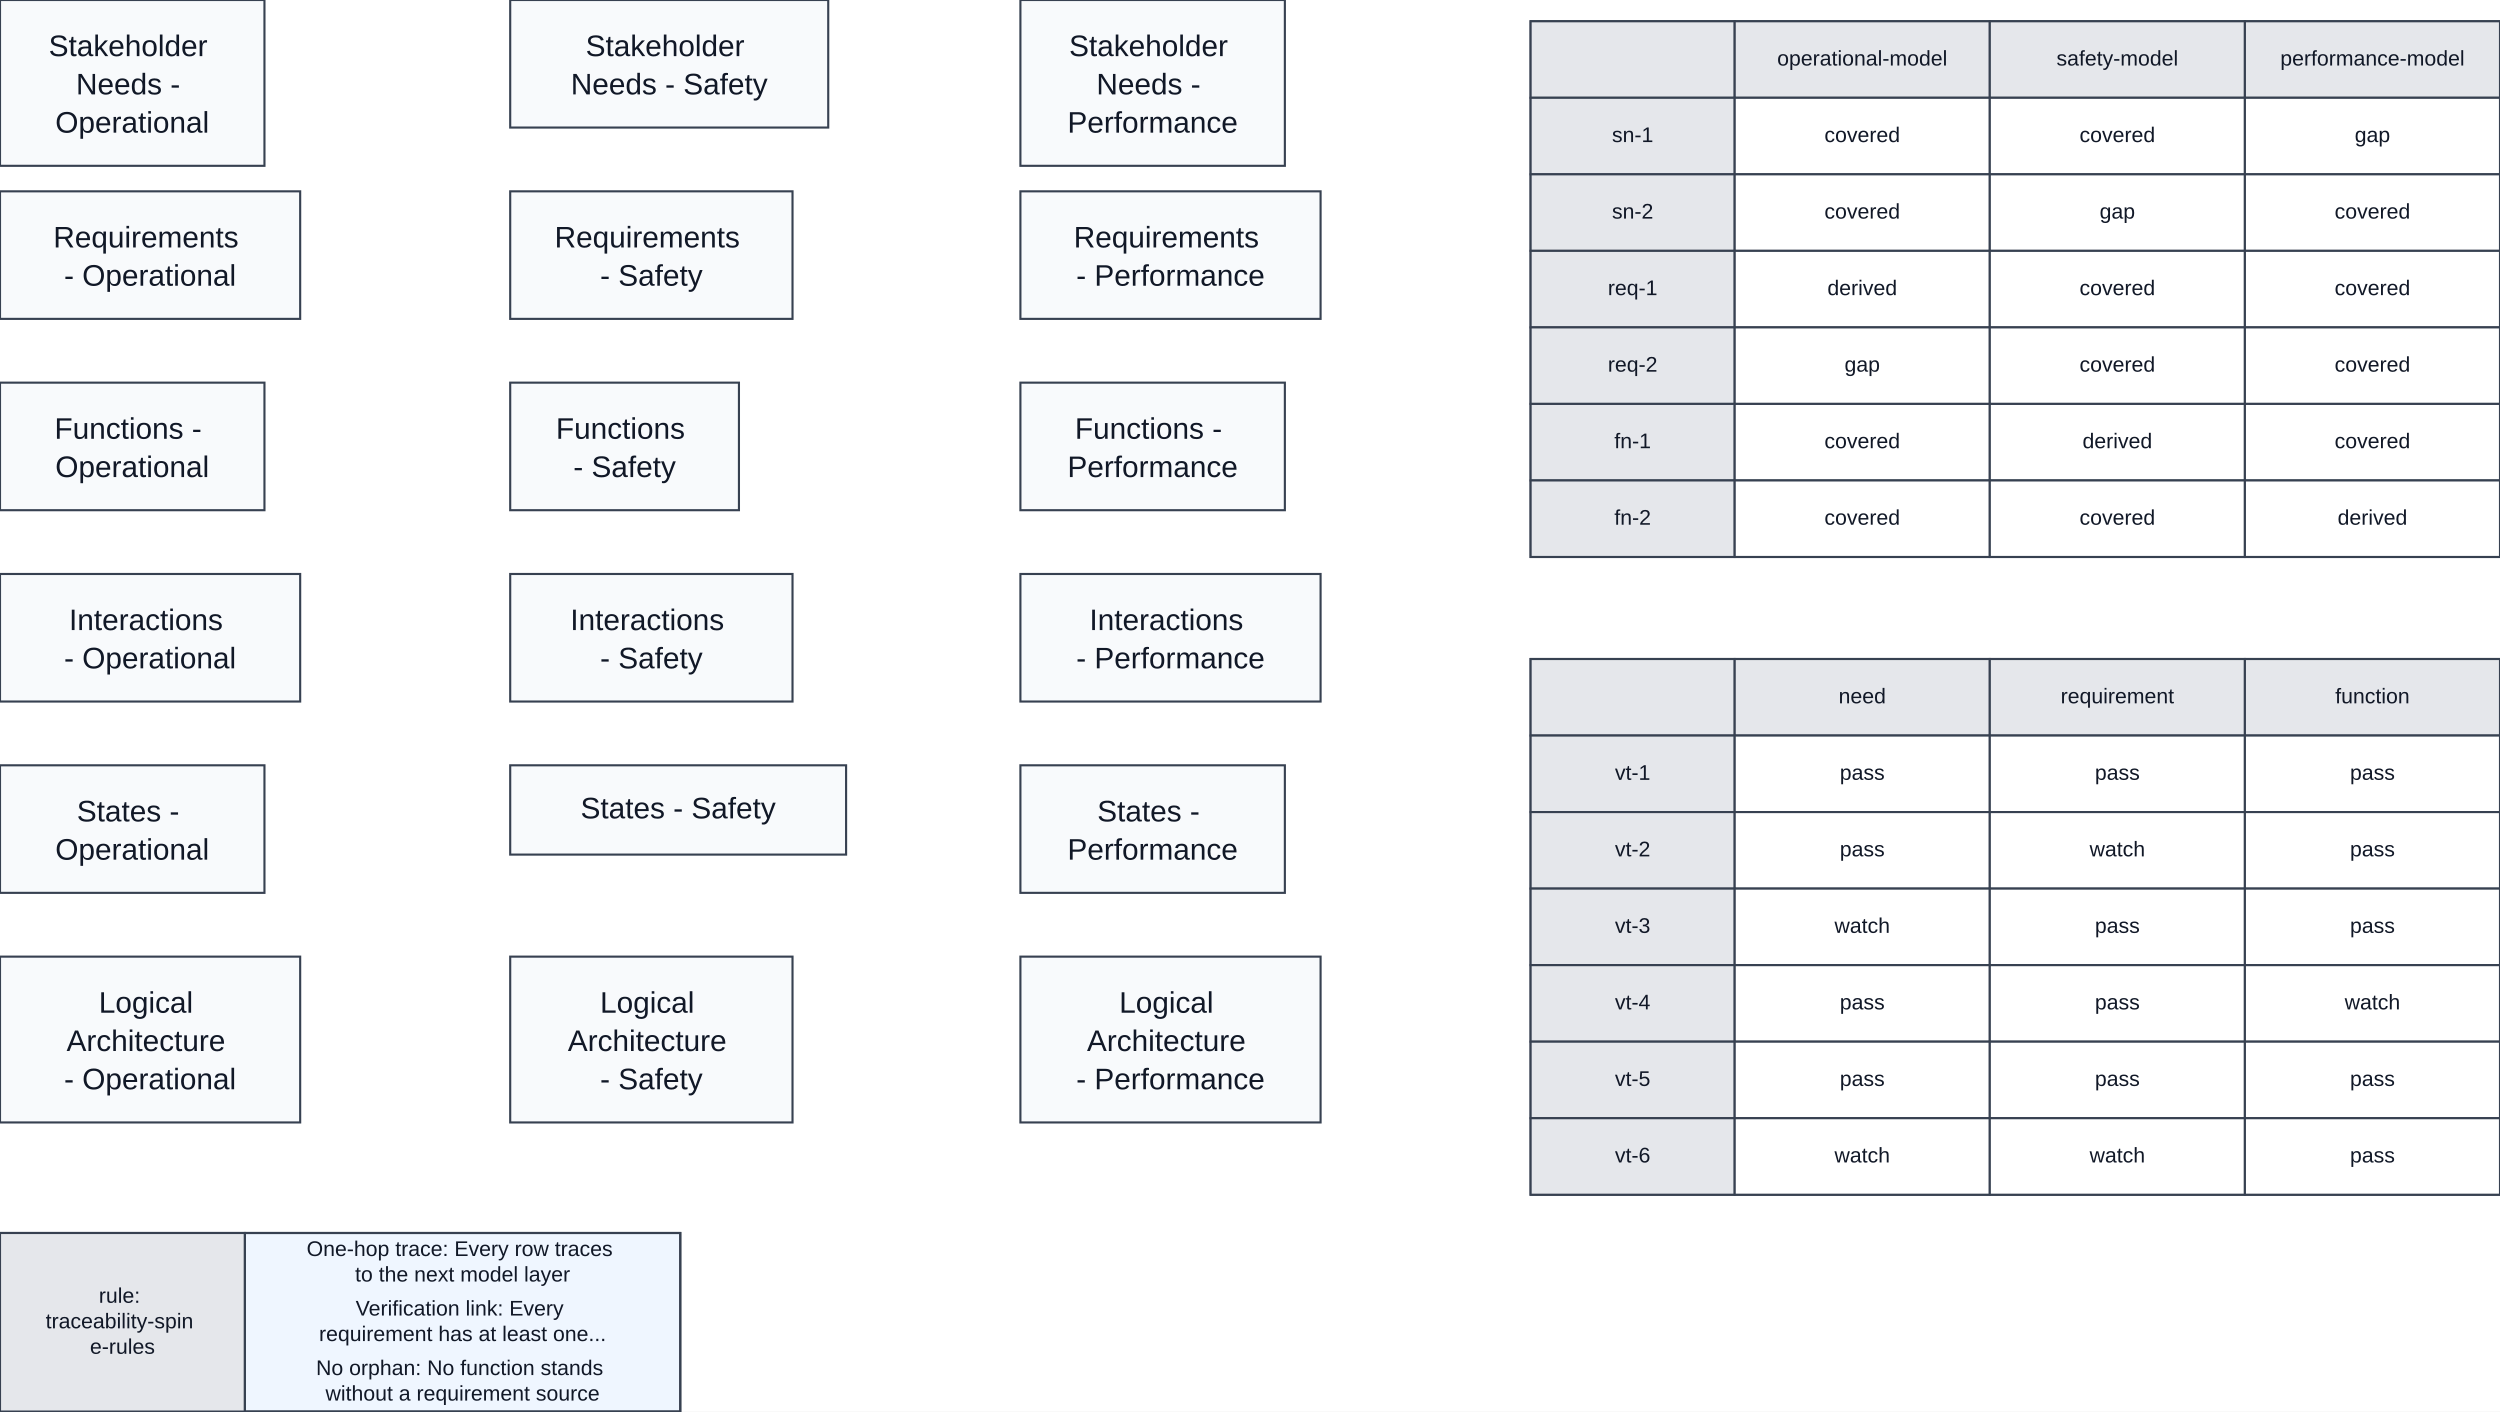
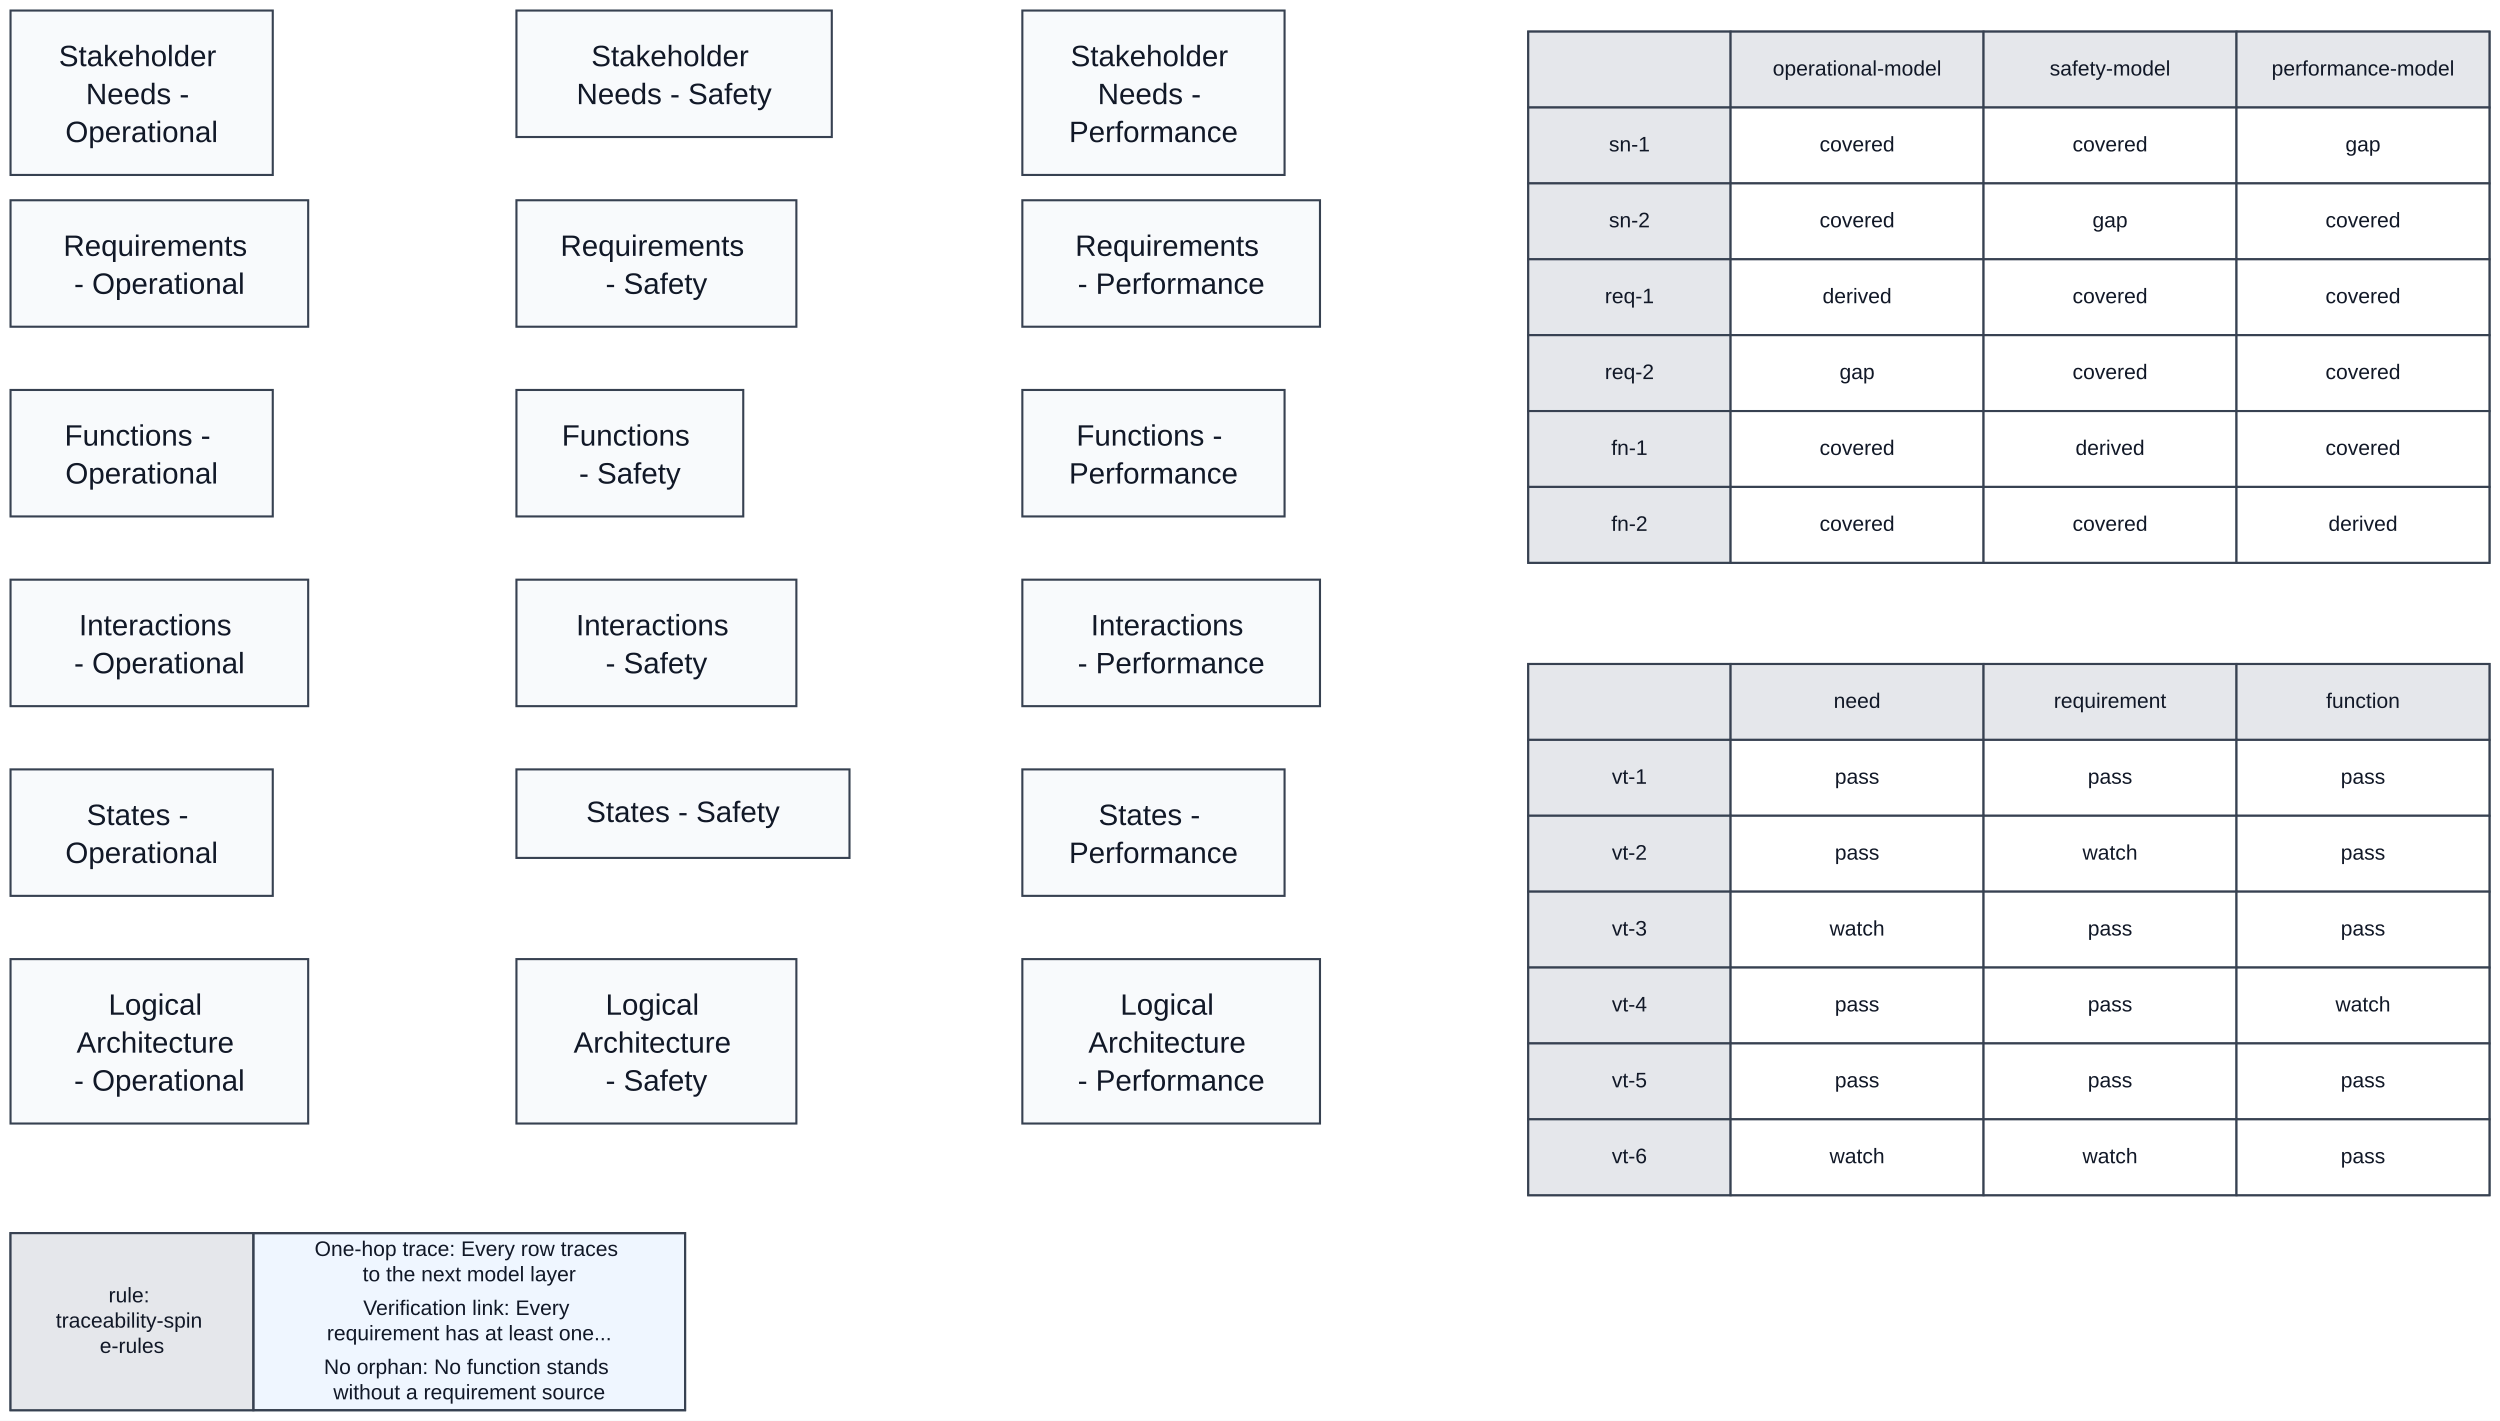
- <svg xmlns="http://www.w3.org/2000/svg" role="img" viewBox="180 80 1176 664">
-   <rect class="background" x="180" y="80" width="1176" height="664" fill="#ffffff" />
+ <svg xmlns="http://www.w3.org/2000/svg" role="img" viewBox="175 75 1186 674">
+   <rect class="background" x="175" y="75" width="1186" height="674" fill="#ffffff" />
  <g class="matrix-block" data-id="traceability-matrix" data-row-count="6" data-column-count="3">
    <rect class="matrix-frame" x="900" y="90" width="456" height="252" fill="#f8fafc" stroke="#374151" />
    <rect class="matrix-corner-header" x="900" y="90" width="96" height="36" fill="#e5e7eb" stroke="#374151" />
    <rect class="matrix-column-header" data-col="operational-model" x="996" y="90" width="120" height="36" fill="#e5e7eb" stroke="#374151" />
    <text class="matrix-column-label" x="1056" y="108" text-anchor="middle" dominant-baseline="middle" font-family="Arial, sans-serif" font-size="10" fill="#111827">operational-model</text>
    <rect class="matrix-column-header" data-col="safety-model" x="1116" y="90" width="120" height="36" fill="#e5e7eb" stroke="#374151" />
    <text class="matrix-column-label" x="1176" y="108" text-anchor="middle" dominant-baseline="middle" font-family="Arial, sans-serif" font-size="10" fill="#111827">safety-model</text>
    <rect class="matrix-column-header" data-col="performance-model" x="1236" y="90" width="120" height="36" fill="#e5e7eb" stroke="#374151" />
    <text class="matrix-column-label" x="1296" y="108" text-anchor="middle" dominant-baseline="middle" font-family="Arial, sans-serif" font-size="10" fill="#111827">performance-model</text>
    <rect class="matrix-row-header" data-row="sn-1" x="900" y="126" width="96" height="36" fill="#e5e7eb" stroke="#374151" />
    <text class="matrix-row-label" x="948" y="144" text-anchor="middle" dominant-baseline="middle" font-family="Arial, sans-serif" font-size="10" fill="#111827">sn-1</text>
    <rect class="matrix-cell" data-row="sn-1" data-col="operational-model" x="996" y="126" width="120" height="36" fill="#ffffff" stroke="#374151" />
    <text class="matrix-cell-label" x="1056" y="144" text-anchor="middle" dominant-baseline="middle" font-family="Arial, sans-serif" font-size="10" fill="#111827">covered</text>
    <rect class="matrix-cell" data-row="sn-1" data-col="safety-model" x="1116" y="126" width="120" height="36" fill="#ffffff" stroke="#374151" />
    <text class="matrix-cell-label" x="1176" y="144" text-anchor="middle" dominant-baseline="middle" font-family="Arial, sans-serif" font-size="10" fill="#111827">covered</text>
    <rect class="matrix-cell" data-row="sn-1" data-col="performance-model" x="1236" y="126" width="120" height="36" fill="#ffffff" stroke="#374151" />
    <text class="matrix-cell-label" x="1296" y="144" text-anchor="middle" dominant-baseline="middle" font-family="Arial, sans-serif" font-size="10" fill="#111827">gap</text>
    <rect class="matrix-row-header" data-row="sn-2" x="900" y="162" width="96" height="36" fill="#e5e7eb" stroke="#374151" />
    <text class="matrix-row-label" x="948" y="180" text-anchor="middle" dominant-baseline="middle" font-family="Arial, sans-serif" font-size="10" fill="#111827">sn-2</text>
    <rect class="matrix-cell" data-row="sn-2" data-col="operational-model" x="996" y="162" width="120" height="36" fill="#ffffff" stroke="#374151" />
    <text class="matrix-cell-label" x="1056" y="180" text-anchor="middle" dominant-baseline="middle" font-family="Arial, sans-serif" font-size="10" fill="#111827">covered</text>
    <rect class="matrix-cell" data-row="sn-2" data-col="safety-model" x="1116" y="162" width="120" height="36" fill="#ffffff" stroke="#374151" />
    <text class="matrix-cell-label" x="1176" y="180" text-anchor="middle" dominant-baseline="middle" font-family="Arial, sans-serif" font-size="10" fill="#111827">gap</text>
    <rect class="matrix-cell" data-row="sn-2" data-col="performance-model" x="1236" y="162" width="120" height="36" fill="#ffffff" stroke="#374151" />
    <text class="matrix-cell-label" x="1296" y="180" text-anchor="middle" dominant-baseline="middle" font-family="Arial, sans-serif" font-size="10" fill="#111827">covered</text>
    <rect class="matrix-row-header" data-row="req-1" x="900" y="198" width="96" height="36" fill="#e5e7eb" stroke="#374151" />
    <text class="matrix-row-label" x="948" y="216" text-anchor="middle" dominant-baseline="middle" font-family="Arial, sans-serif" font-size="10" fill="#111827">req-1</text>
    <rect class="matrix-cell" data-row="req-1" data-col="operational-model" x="996" y="198" width="120" height="36" fill="#ffffff" stroke="#374151" />
    <text class="matrix-cell-label" x="1056" y="216" text-anchor="middle" dominant-baseline="middle" font-family="Arial, sans-serif" font-size="10" fill="#111827">derived</text>
    <rect class="matrix-cell" data-row="req-1" data-col="safety-model" x="1116" y="198" width="120" height="36" fill="#ffffff" stroke="#374151" />
    <text class="matrix-cell-label" x="1176" y="216" text-anchor="middle" dominant-baseline="middle" font-family="Arial, sans-serif" font-size="10" fill="#111827">covered</text>
    <rect class="matrix-cell" data-row="req-1" data-col="performance-model" x="1236" y="198" width="120" height="36" fill="#ffffff" stroke="#374151" />
    <text class="matrix-cell-label" x="1296" y="216" text-anchor="middle" dominant-baseline="middle" font-family="Arial, sans-serif" font-size="10" fill="#111827">covered</text>
    <rect class="matrix-row-header" data-row="req-2" x="900" y="234" width="96" height="36" fill="#e5e7eb" stroke="#374151" />
    <text class="matrix-row-label" x="948" y="252" text-anchor="middle" dominant-baseline="middle" font-family="Arial, sans-serif" font-size="10" fill="#111827">req-2</text>
    <rect class="matrix-cell" data-row="req-2" data-col="operational-model" x="996" y="234" width="120" height="36" fill="#ffffff" stroke="#374151" />
    <text class="matrix-cell-label" x="1056" y="252" text-anchor="middle" dominant-baseline="middle" font-family="Arial, sans-serif" font-size="10" fill="#111827">gap</text>
    <rect class="matrix-cell" data-row="req-2" data-col="safety-model" x="1116" y="234" width="120" height="36" fill="#ffffff" stroke="#374151" />
    <text class="matrix-cell-label" x="1176" y="252" text-anchor="middle" dominant-baseline="middle" font-family="Arial, sans-serif" font-size="10" fill="#111827">covered</text>
    <rect class="matrix-cell" data-row="req-2" data-col="performance-model" x="1236" y="234" width="120" height="36" fill="#ffffff" stroke="#374151" />
    <text class="matrix-cell-label" x="1296" y="252" text-anchor="middle" dominant-baseline="middle" font-family="Arial, sans-serif" font-size="10" fill="#111827">covered</text>
    <rect class="matrix-row-header" data-row="fn-1" x="900" y="270" width="96" height="36" fill="#e5e7eb" stroke="#374151" />
    <text class="matrix-row-label" x="948" y="288" text-anchor="middle" dominant-baseline="middle" font-family="Arial, sans-serif" font-size="10" fill="#111827">fn-1</text>
    <rect class="matrix-cell" data-row="fn-1" data-col="operational-model" x="996" y="270" width="120" height="36" fill="#ffffff" stroke="#374151" />
    <text class="matrix-cell-label" x="1056" y="288" text-anchor="middle" dominant-baseline="middle" font-family="Arial, sans-serif" font-size="10" fill="#111827">covered</text>
    <rect class="matrix-cell" data-row="fn-1" data-col="safety-model" x="1116" y="270" width="120" height="36" fill="#ffffff" stroke="#374151" />
    <text class="matrix-cell-label" x="1176" y="288" text-anchor="middle" dominant-baseline="middle" font-family="Arial, sans-serif" font-size="10" fill="#111827">derived</text>
    <rect class="matrix-cell" data-row="fn-1" data-col="performance-model" x="1236" y="270" width="120" height="36" fill="#ffffff" stroke="#374151" />
    <text class="matrix-cell-label" x="1296" y="288" text-anchor="middle" dominant-baseline="middle" font-family="Arial, sans-serif" font-size="10" fill="#111827">covered</text>
    <rect class="matrix-row-header" data-row="fn-2" x="900" y="306" width="96" height="36" fill="#e5e7eb" stroke="#374151" />
    <text class="matrix-row-label" x="948" y="324" text-anchor="middle" dominant-baseline="middle" font-family="Arial, sans-serif" font-size="10" fill="#111827">fn-2</text>
    <rect class="matrix-cell" data-row="fn-2" data-col="operational-model" x="996" y="306" width="120" height="36" fill="#ffffff" stroke="#374151" />
    <text class="matrix-cell-label" x="1056" y="324" text-anchor="middle" dominant-baseline="middle" font-family="Arial, sans-serif" font-size="10" fill="#111827">covered</text>
    <rect class="matrix-cell" data-row="fn-2" data-col="safety-model" x="1116" y="306" width="120" height="36" fill="#ffffff" stroke="#374151" />
    <text class="matrix-cell-label" x="1176" y="324" text-anchor="middle" dominant-baseline="middle" font-family="Arial, sans-serif" font-size="10" fill="#111827">covered</text>
    <rect class="matrix-cell" data-row="fn-2" data-col="performance-model" x="1236" y="306" width="120" height="36" fill="#ffffff" stroke="#374151" />
    <text class="matrix-cell-label" x="1296" y="324" text-anchor="middle" dominant-baseline="middle" font-family="Arial, sans-serif" font-size="10" fill="#111827">derived</text>
  </g>
  <g class="matrix-block" data-id="verification-matrix" data-row-count="6" data-column-count="3">
    <rect class="matrix-frame" x="900" y="390" width="456" height="252" fill="#f8fafc" stroke="#374151" />
    <rect class="matrix-corner-header" x="900" y="390" width="96" height="36" fill="#e5e7eb" stroke="#374151" />
    <rect class="matrix-column-header" data-col="need" x="996" y="390" width="120" height="36" fill="#e5e7eb" stroke="#374151" />
    <text class="matrix-column-label" x="1056" y="408" text-anchor="middle" dominant-baseline="middle" font-family="Arial, sans-serif" font-size="10" fill="#111827">need</text>
    <rect class="matrix-column-header" data-col="requirement" x="1116" y="390" width="120" height="36" fill="#e5e7eb" stroke="#374151" />
    <text class="matrix-column-label" x="1176" y="408" text-anchor="middle" dominant-baseline="middle" font-family="Arial, sans-serif" font-size="10" fill="#111827">requirement</text>
    <rect class="matrix-column-header" data-col="function" x="1236" y="390" width="120" height="36" fill="#e5e7eb" stroke="#374151" />
    <text class="matrix-column-label" x="1296" y="408" text-anchor="middle" dominant-baseline="middle" font-family="Arial, sans-serif" font-size="10" fill="#111827">function</text>
    <rect class="matrix-row-header" data-row="vt-1" x="900" y="426" width="96" height="36" fill="#e5e7eb" stroke="#374151" />
    <text class="matrix-row-label" x="948" y="444" text-anchor="middle" dominant-baseline="middle" font-family="Arial, sans-serif" font-size="10" fill="#111827">vt-1</text>
    <rect class="matrix-cell" data-row="vt-1" data-col="need" x="996" y="426" width="120" height="36" fill="#ffffff" stroke="#374151" />
    <text class="matrix-cell-label" x="1056" y="444" text-anchor="middle" dominant-baseline="middle" font-family="Arial, sans-serif" font-size="10" fill="#111827">pass</text>
    <rect class="matrix-cell" data-row="vt-1" data-col="requirement" x="1116" y="426" width="120" height="36" fill="#ffffff" stroke="#374151" />
    <text class="matrix-cell-label" x="1176" y="444" text-anchor="middle" dominant-baseline="middle" font-family="Arial, sans-serif" font-size="10" fill="#111827">pass</text>
    <rect class="matrix-cell" data-row="vt-1" data-col="function" x="1236" y="426" width="120" height="36" fill="#ffffff" stroke="#374151" />
    <text class="matrix-cell-label" x="1296" y="444" text-anchor="middle" dominant-baseline="middle" font-family="Arial, sans-serif" font-size="10" fill="#111827">pass</text>
    <rect class="matrix-row-header" data-row="vt-2" x="900" y="462" width="96" height="36" fill="#e5e7eb" stroke="#374151" />
    <text class="matrix-row-label" x="948" y="480" text-anchor="middle" dominant-baseline="middle" font-family="Arial, sans-serif" font-size="10" fill="#111827">vt-2</text>
    <rect class="matrix-cell" data-row="vt-2" data-col="need" x="996" y="462" width="120" height="36" fill="#ffffff" stroke="#374151" />
    <text class="matrix-cell-label" x="1056" y="480" text-anchor="middle" dominant-baseline="middle" font-family="Arial, sans-serif" font-size="10" fill="#111827">pass</text>
    <rect class="matrix-cell" data-row="vt-2" data-col="requirement" x="1116" y="462" width="120" height="36" fill="#ffffff" stroke="#374151" />
    <text class="matrix-cell-label" x="1176" y="480" text-anchor="middle" dominant-baseline="middle" font-family="Arial, sans-serif" font-size="10" fill="#111827">watch</text>
    <rect class="matrix-cell" data-row="vt-2" data-col="function" x="1236" y="462" width="120" height="36" fill="#ffffff" stroke="#374151" />
    <text class="matrix-cell-label" x="1296" y="480" text-anchor="middle" dominant-baseline="middle" font-family="Arial, sans-serif" font-size="10" fill="#111827">pass</text>
    <rect class="matrix-row-header" data-row="vt-3" x="900" y="498" width="96" height="36" fill="#e5e7eb" stroke="#374151" />
    <text class="matrix-row-label" x="948" y="516" text-anchor="middle" dominant-baseline="middle" font-family="Arial, sans-serif" font-size="10" fill="#111827">vt-3</text>
    <rect class="matrix-cell" data-row="vt-3" data-col="need" x="996" y="498" width="120" height="36" fill="#ffffff" stroke="#374151" />
    <text class="matrix-cell-label" x="1056" y="516" text-anchor="middle" dominant-baseline="middle" font-family="Arial, sans-serif" font-size="10" fill="#111827">watch</text>
    <rect class="matrix-cell" data-row="vt-3" data-col="requirement" x="1116" y="498" width="120" height="36" fill="#ffffff" stroke="#374151" />
    <text class="matrix-cell-label" x="1176" y="516" text-anchor="middle" dominant-baseline="middle" font-family="Arial, sans-serif" font-size="10" fill="#111827">pass</text>
    <rect class="matrix-cell" data-row="vt-3" data-col="function" x="1236" y="498" width="120" height="36" fill="#ffffff" stroke="#374151" />
    <text class="matrix-cell-label" x="1296" y="516" text-anchor="middle" dominant-baseline="middle" font-family="Arial, sans-serif" font-size="10" fill="#111827">pass</text>
    <rect class="matrix-row-header" data-row="vt-4" x="900" y="534" width="96" height="36" fill="#e5e7eb" stroke="#374151" />
    <text class="matrix-row-label" x="948" y="552" text-anchor="middle" dominant-baseline="middle" font-family="Arial, sans-serif" font-size="10" fill="#111827">vt-4</text>
    <rect class="matrix-cell" data-row="vt-4" data-col="need" x="996" y="534" width="120" height="36" fill="#ffffff" stroke="#374151" />
    <text class="matrix-cell-label" x="1056" y="552" text-anchor="middle" dominant-baseline="middle" font-family="Arial, sans-serif" font-size="10" fill="#111827">pass</text>
    <rect class="matrix-cell" data-row="vt-4" data-col="requirement" x="1116" y="534" width="120" height="36" fill="#ffffff" stroke="#374151" />
    <text class="matrix-cell-label" x="1176" y="552" text-anchor="middle" dominant-baseline="middle" font-family="Arial, sans-serif" font-size="10" fill="#111827">pass</text>
    <rect class="matrix-cell" data-row="vt-4" data-col="function" x="1236" y="534" width="120" height="36" fill="#ffffff" stroke="#374151" />
    <text class="matrix-cell-label" x="1296" y="552" text-anchor="middle" dominant-baseline="middle" font-family="Arial, sans-serif" font-size="10" fill="#111827">watch</text>
    <rect class="matrix-row-header" data-row="vt-5" x="900" y="570" width="96" height="36" fill="#e5e7eb" stroke="#374151" />
    <text class="matrix-row-label" x="948" y="588" text-anchor="middle" dominant-baseline="middle" font-family="Arial, sans-serif" font-size="10" fill="#111827">vt-5</text>
    <rect class="matrix-cell" data-row="vt-5" data-col="need" x="996" y="570" width="120" height="36" fill="#ffffff" stroke="#374151" />
    <text class="matrix-cell-label" x="1056" y="588" text-anchor="middle" dominant-baseline="middle" font-family="Arial, sans-serif" font-size="10" fill="#111827">pass</text>
    <rect class="matrix-cell" data-row="vt-5" data-col="requirement" x="1116" y="570" width="120" height="36" fill="#ffffff" stroke="#374151" />
    <text class="matrix-cell-label" x="1176" y="588" text-anchor="middle" dominant-baseline="middle" font-family="Arial, sans-serif" font-size="10" fill="#111827">pass</text>
    <rect class="matrix-cell" data-row="vt-5" data-col="function" x="1236" y="570" width="120" height="36" fill="#ffffff" stroke="#374151" />
    <text class="matrix-cell-label" x="1296" y="588" text-anchor="middle" dominant-baseline="middle" font-family="Arial, sans-serif" font-size="10" fill="#111827">pass</text>
    <rect class="matrix-row-header" data-row="vt-6" x="900" y="606" width="96" height="36" fill="#e5e7eb" stroke="#374151" />
    <text class="matrix-row-label" x="948" y="624" text-anchor="middle" dominant-baseline="middle" font-family="Arial, sans-serif" font-size="10" fill="#111827">vt-6</text>
    <rect class="matrix-cell" data-row="vt-6" data-col="need" x="996" y="606" width="120" height="36" fill="#ffffff" stroke="#374151" />
    <text class="matrix-cell-label" x="1056" y="624" text-anchor="middle" dominant-baseline="middle" font-family="Arial, sans-serif" font-size="10" fill="#111827">watch</text>
    <rect class="matrix-cell" data-row="vt-6" data-col="requirement" x="1116" y="606" width="120" height="36" fill="#ffffff" stroke="#374151" />
    <text class="matrix-cell-label" x="1176" y="624" text-anchor="middle" dominant-baseline="middle" font-family="Arial, sans-serif" font-size="10" fill="#111827">watch</text>
    <rect class="matrix-cell" data-row="vt-6" data-col="function" x="1236" y="606" width="120" height="36" fill="#ffffff" stroke="#374151" />
    <text class="matrix-cell-label" x="1296" y="624" text-anchor="middle" dominant-baseline="middle" font-family="Arial, sans-serif" font-size="10" fill="#111827">pass</text>
  </g>
  <g class="evidence-panel evidence-panel--rule" data-id="traceability-spine-rules" data-kind="rule" data-item-count="3">
    <rect class="evidence-panel-frame" x="180" y="660" width="320" height="84" fill="#eff6ff" stroke="#374151" />
    <g class="evidence-panel-title-cell">
      <rect class="evidence-panel-title-bg" x="180" y="660" width="115.2" height="84" fill="#e5e7eb" stroke="#374151" />
      <text class="evidence-panel-title" x="237.6" y="690" text-anchor="middle" dominant-baseline="middle" font-family="Arial, sans-serif" font-size="10" fill="#111827">
        <tspan x="237.6" y="690">rule:</tspan>
        <tspan x="237.6" y="702">traceability-spin</tspan>
        <tspan x="237.6" y="714">e-rules</tspan>
      </text>
    </g>
    <g class="evidence-panel-items-cell">
      <rect class="evidence-panel-items-bg" x="295.2" y="660" width="204.8" height="84" fill="transparent" stroke="#374151" />
      <rect class="evidence-panel-item" data-item="rule-one-hop" x="295.2" y="660" width="204.8" height="28" fill="transparent" stroke="none" />
      <text class="evidence-panel-item-label" x="397.6" y="668" text-anchor="middle" dominant-baseline="middle" font-family="Arial, sans-serif" font-size="10" fill="#111827">
        <tspan x="397.6" y="668">One-hop trace: Every row traces</tspan>
        <tspan x="397.6" y="680">to the next model layer</tspan>
      </text>
      <rect class="evidence-panel-item" data-item="rule-verification" x="295.2" y="688" width="204.8" height="28" fill="transparent" stroke="none" />
      <text class="evidence-panel-item-label" x="397.6" y="696" text-anchor="middle" dominant-baseline="middle" font-family="Arial, sans-serif" font-size="10" fill="#111827">
        <tspan x="397.6" y="696">Verification link: Every</tspan>
        <tspan x="397.6" y="708">requirement has at least one...</tspan>
      </text>
      <rect class="evidence-panel-item" data-item="rule-no-orphan" x="295.2" y="716" width="204.8" height="28" fill="transparent" stroke="none" />
      <text class="evidence-panel-item-label" x="397.6" y="724" text-anchor="middle" dominant-baseline="middle" font-family="Arial, sans-serif" font-size="10" fill="#111827">
        <tspan x="397.6" y="724">No orphan: No function stands</tspan>
        <tspan x="397.6" y="736">without a requirement source</tspan>
      </text>
    </g>
  </g>
  <rect class="node node-rectangle" data-id="functions-operational" fill="#f8fafc" stroke="#374151" x="180" y="260" width="124.4" height="60" />
  <rect class="node node-rectangle" data-id="functions-performance" fill="#f8fafc" stroke="#374151" x="660" y="260" width="124.4" height="60" />
  <rect class="node node-rectangle" data-id="functions-safety" fill="#f8fafc" stroke="#374151" x="420" y="260" width="107.6" height="60" />
  <rect class="node node-rectangle" data-id="interactions-operational" fill="#f8fafc" stroke="#374151" x="180" y="350" width="141.2" height="60" />
  <rect class="node node-rectangle" data-id="interactions-performance" fill="#f8fafc" stroke="#374151" x="660" y="350" width="141.2" height="60" />
  <rect class="node node-rectangle" data-id="interactions-safety" fill="#f8fafc" stroke="#374151" x="420" y="350" width="132.8" height="60" />
  <rect class="node node-rectangle" data-id="logical-architecture-operational" fill="#f8fafc" stroke="#374151" x="180" y="530" width="141.2" height="78" />
  <rect class="node node-rectangle" data-id="logical-architecture-performance" fill="#f8fafc" stroke="#374151" x="660" y="530" width="141.2" height="78" />
  <rect class="node node-rectangle" data-id="logical-architecture-safety" fill="#f8fafc" stroke="#374151" x="420" y="530" width="132.8" height="78" />
  <rect class="node node-rectangle" data-id="requirements-operational" fill="#f8fafc" stroke="#374151" x="180" y="170" width="141.2" height="60" />
  <rect class="node node-rectangle" data-id="requirements-performance" fill="#f8fafc" stroke="#374151" x="660" y="170" width="141.2" height="60" />
  <rect class="node node-rectangle" data-id="requirements-safety" fill="#f8fafc" stroke="#374151" x="420" y="170" width="132.8" height="60" />
  <rect class="node node-rectangle" data-id="stakeholder-needs-operational" fill="#f8fafc" stroke="#374151" x="180" y="80" width="124.4" height="78" />
  <rect class="node node-rectangle" data-id="stakeholder-needs-performance" fill="#f8fafc" stroke="#374151" x="660" y="80" width="124.4" height="78" />
  <rect class="node node-rectangle" data-id="stakeholder-needs-safety" fill="#f8fafc" stroke="#374151" x="420" y="80" width="149.6" height="60" />
  <rect class="node node-rectangle" data-id="states-operational" fill="#f8fafc" stroke="#374151" x="180" y="440" width="124.4" height="60" />
  <rect class="node node-rectangle" data-id="states-performance" fill="#f8fafc" stroke="#374151" x="660" y="440" width="124.4" height="60" />
  <rect class="node node-rectangle" data-id="states-safety" fill="#f8fafc" stroke="#374151" x="420" y="440" width="158" height="42" />
  <text class="label" data-for="functions-operational" data-text-surface="node-label" data-owner-id="functions-operational" data-text-backend="deterministic" font-family="Arial, sans-serif" font-size="14" fill="#111827" text-anchor="middle">
    <tspan x="242.2" y="286.4">Functions -</tspan>
    <tspan x="242.2" y="304.4">Operational</tspan>
  </text>
  <text class="label" data-for="functions-performance" data-text-surface="node-label" data-owner-id="functions-performance" data-text-backend="deterministic" font-family="Arial, sans-serif" font-size="14" fill="#111827" text-anchor="middle">
    <tspan x="722.2" y="286.4">Functions -</tspan>
    <tspan x="722.2" y="304.4">Performance</tspan>
  </text>
  <text class="label" data-for="functions-safety" data-text-surface="node-label" data-owner-id="functions-safety" data-text-backend="deterministic" font-family="Arial, sans-serif" font-size="14" fill="#111827" text-anchor="middle">
    <tspan x="473.8" y="286.4">Functions</tspan>
    <tspan x="473.8" y="304.4">- Safety</tspan>
  </text>
  <text class="label" data-for="interactions-operational" data-text-surface="node-label" data-owner-id="interactions-operational" data-text-backend="deterministic" font-family="Arial, sans-serif" font-size="14" fill="#111827" text-anchor="middle">
    <tspan x="250.6" y="376.4">Interactions</tspan>
    <tspan x="250.6" y="394.4">- Operational</tspan>
  </text>
  <text class="label" data-for="interactions-performance" data-text-surface="node-label" data-owner-id="interactions-performance" data-text-backend="deterministic" font-family="Arial, sans-serif" font-size="14" fill="#111827" text-anchor="middle">
    <tspan x="730.6" y="376.4">Interactions</tspan>
    <tspan x="730.6" y="394.4">- Performance</tspan>
  </text>
  <text class="label" data-for="interactions-safety" data-text-surface="node-label" data-owner-id="interactions-safety" data-text-backend="deterministic" font-family="Arial, sans-serif" font-size="14" fill="#111827" text-anchor="middle">
    <tspan x="486.4" y="376.4">Interactions</tspan>
    <tspan x="486.4" y="394.4">- Safety</tspan>
  </text>
  <text class="label" data-for="logical-architecture-operational" data-text-surface="node-label" data-owner-id="logical-architecture-operational" data-text-backend="deterministic" font-family="Arial, sans-serif" font-size="14" fill="#111827" text-anchor="middle">
    <tspan x="250.6" y="556.4">Logical</tspan>
    <tspan x="250.6" y="574.4">Architecture</tspan>
    <tspan x="250.6" y="592.4">- Operational</tspan>
  </text>
  <text class="label" data-for="logical-architecture-performance" data-text-surface="node-label" data-owner-id="logical-architecture-performance" data-text-backend="deterministic" font-family="Arial, sans-serif" font-size="14" fill="#111827" text-anchor="middle">
    <tspan x="730.6" y="556.4">Logical</tspan>
    <tspan x="730.6" y="574.4">Architecture</tspan>
    <tspan x="730.6" y="592.4">- Performance</tspan>
  </text>
  <text class="label" data-for="logical-architecture-safety" data-text-surface="node-label" data-owner-id="logical-architecture-safety" data-text-backend="deterministic" font-family="Arial, sans-serif" font-size="14" fill="#111827" text-anchor="middle">
    <tspan x="486.4" y="556.4">Logical</tspan>
    <tspan x="486.4" y="574.4">Architecture</tspan>
    <tspan x="486.4" y="592.4">- Safety</tspan>
  </text>
  <text class="label" data-for="requirements-operational" data-text-surface="node-label" data-owner-id="requirements-operational" data-text-backend="deterministic" font-family="Arial, sans-serif" font-size="14" fill="#111827" text-anchor="middle">
    <tspan x="250.6" y="196.4">Requirements</tspan>
    <tspan x="250.6" y="214.4">- Operational</tspan>
  </text>
  <text class="label" data-for="requirements-performance" data-text-surface="node-label" data-owner-id="requirements-performance" data-text-backend="deterministic" font-family="Arial, sans-serif" font-size="14" fill="#111827" text-anchor="middle">
    <tspan x="730.6" y="196.4">Requirements</tspan>
    <tspan x="730.6" y="214.4">- Performance</tspan>
  </text>
  <text class="label" data-for="requirements-safety" data-text-surface="node-label" data-owner-id="requirements-safety" data-text-backend="deterministic" font-family="Arial, sans-serif" font-size="14" fill="#111827" text-anchor="middle">
    <tspan x="486.4" y="196.4">Requirements</tspan>
    <tspan x="486.4" y="214.4">- Safety</tspan>
  </text>
  <text class="label" data-for="stakeholder-needs-operational" data-text-surface="node-label" data-owner-id="stakeholder-needs-operational" data-text-backend="deterministic" font-family="Arial, sans-serif" font-size="14" fill="#111827" text-anchor="middle">
    <tspan x="242.2" y="106.4">Stakeholder</tspan>
    <tspan x="242.2" y="124.4">Needs -</tspan>
    <tspan x="242.2" y="142.4">Operational</tspan>
  </text>
  <text class="label" data-for="stakeholder-needs-performance" data-text-surface="node-label" data-owner-id="stakeholder-needs-performance" data-text-backend="deterministic" font-family="Arial, sans-serif" font-size="14" fill="#111827" text-anchor="middle">
    <tspan x="722.2" y="106.4">Stakeholder</tspan>
    <tspan x="722.2" y="124.4">Needs -</tspan>
    <tspan x="722.2" y="142.4">Performance</tspan>
  </text>
  <text class="label" data-for="stakeholder-needs-safety" data-text-surface="node-label" data-owner-id="stakeholder-needs-safety" data-text-backend="deterministic" font-family="Arial, sans-serif" font-size="14" fill="#111827" text-anchor="middle">
    <tspan x="494.8" y="106.4">Stakeholder</tspan>
    <tspan x="494.8" y="124.4">Needs - Safety</tspan>
  </text>
  <text class="label" data-for="states-operational" data-text-surface="node-label" data-owner-id="states-operational" data-text-backend="deterministic" font-family="Arial, sans-serif" font-size="14" fill="#111827" text-anchor="middle">
    <tspan x="242.2" y="466.4">States -</tspan>
    <tspan x="242.2" y="484.4">Operational</tspan>
  </text>
  <text class="label" data-for="states-performance" data-text-surface="node-label" data-owner-id="states-performance" data-text-backend="deterministic" font-family="Arial, sans-serif" font-size="14" fill="#111827" text-anchor="middle">
    <tspan x="722.2" y="466.4">States -</tspan>
    <tspan x="722.2" y="484.4">Performance</tspan>
  </text>
  <text class="label" data-for="states-safety" data-text-surface="node-label" data-owner-id="states-safety" data-text-backend="deterministic" font-family="Arial, sans-serif" font-size="14" fill="#111827" text-anchor="middle" dominant-baseline="middle" x="499" y="461">States - Safety</text>
</svg>
